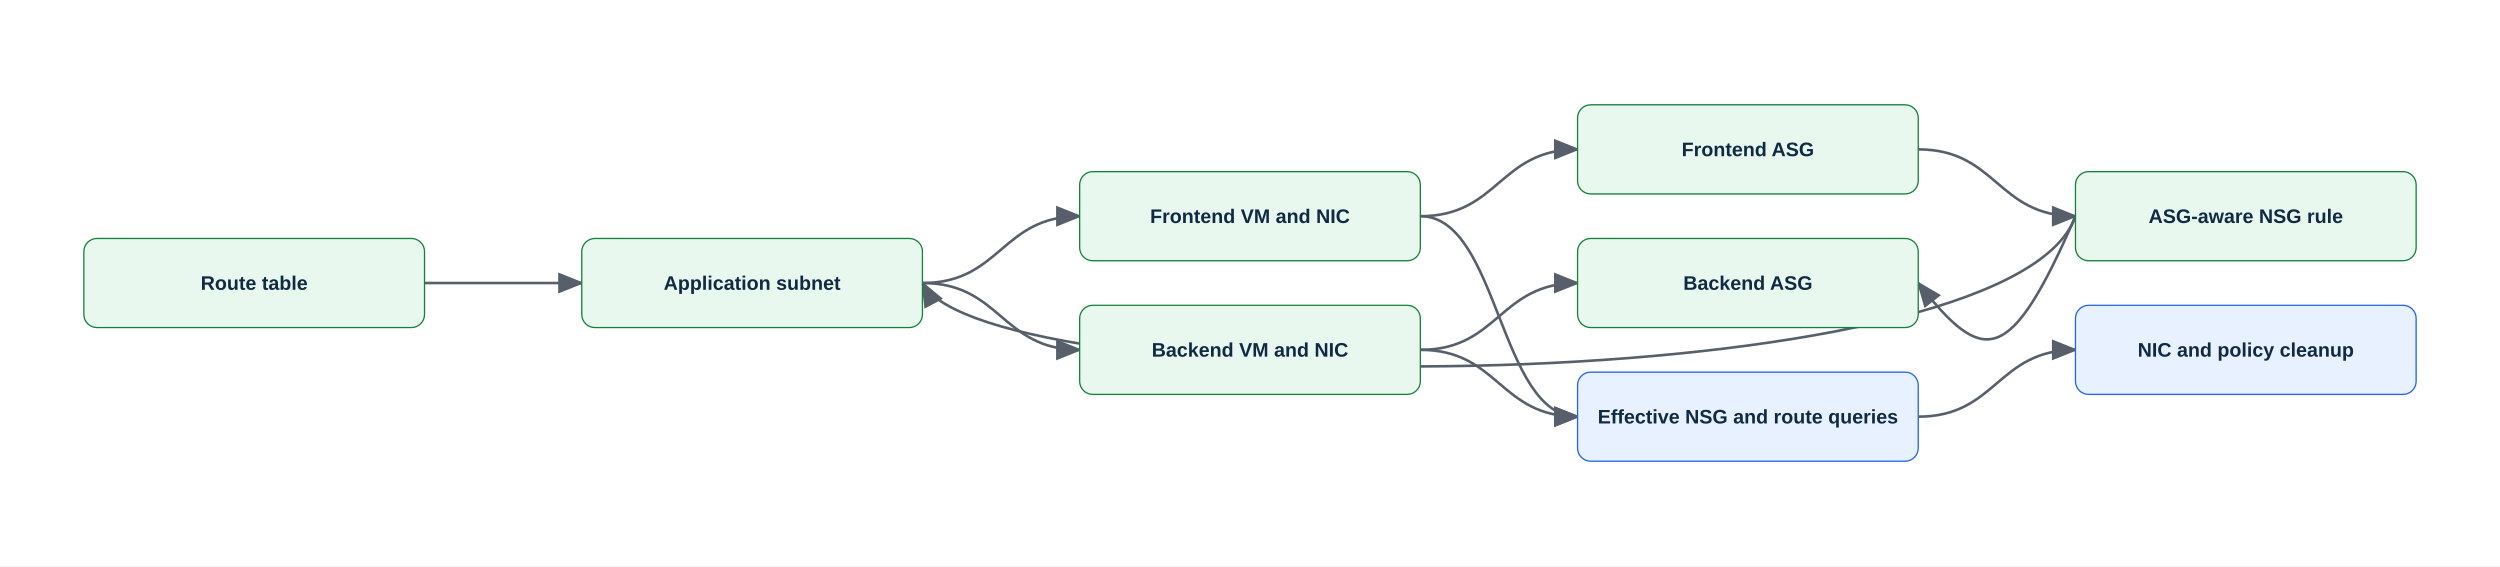
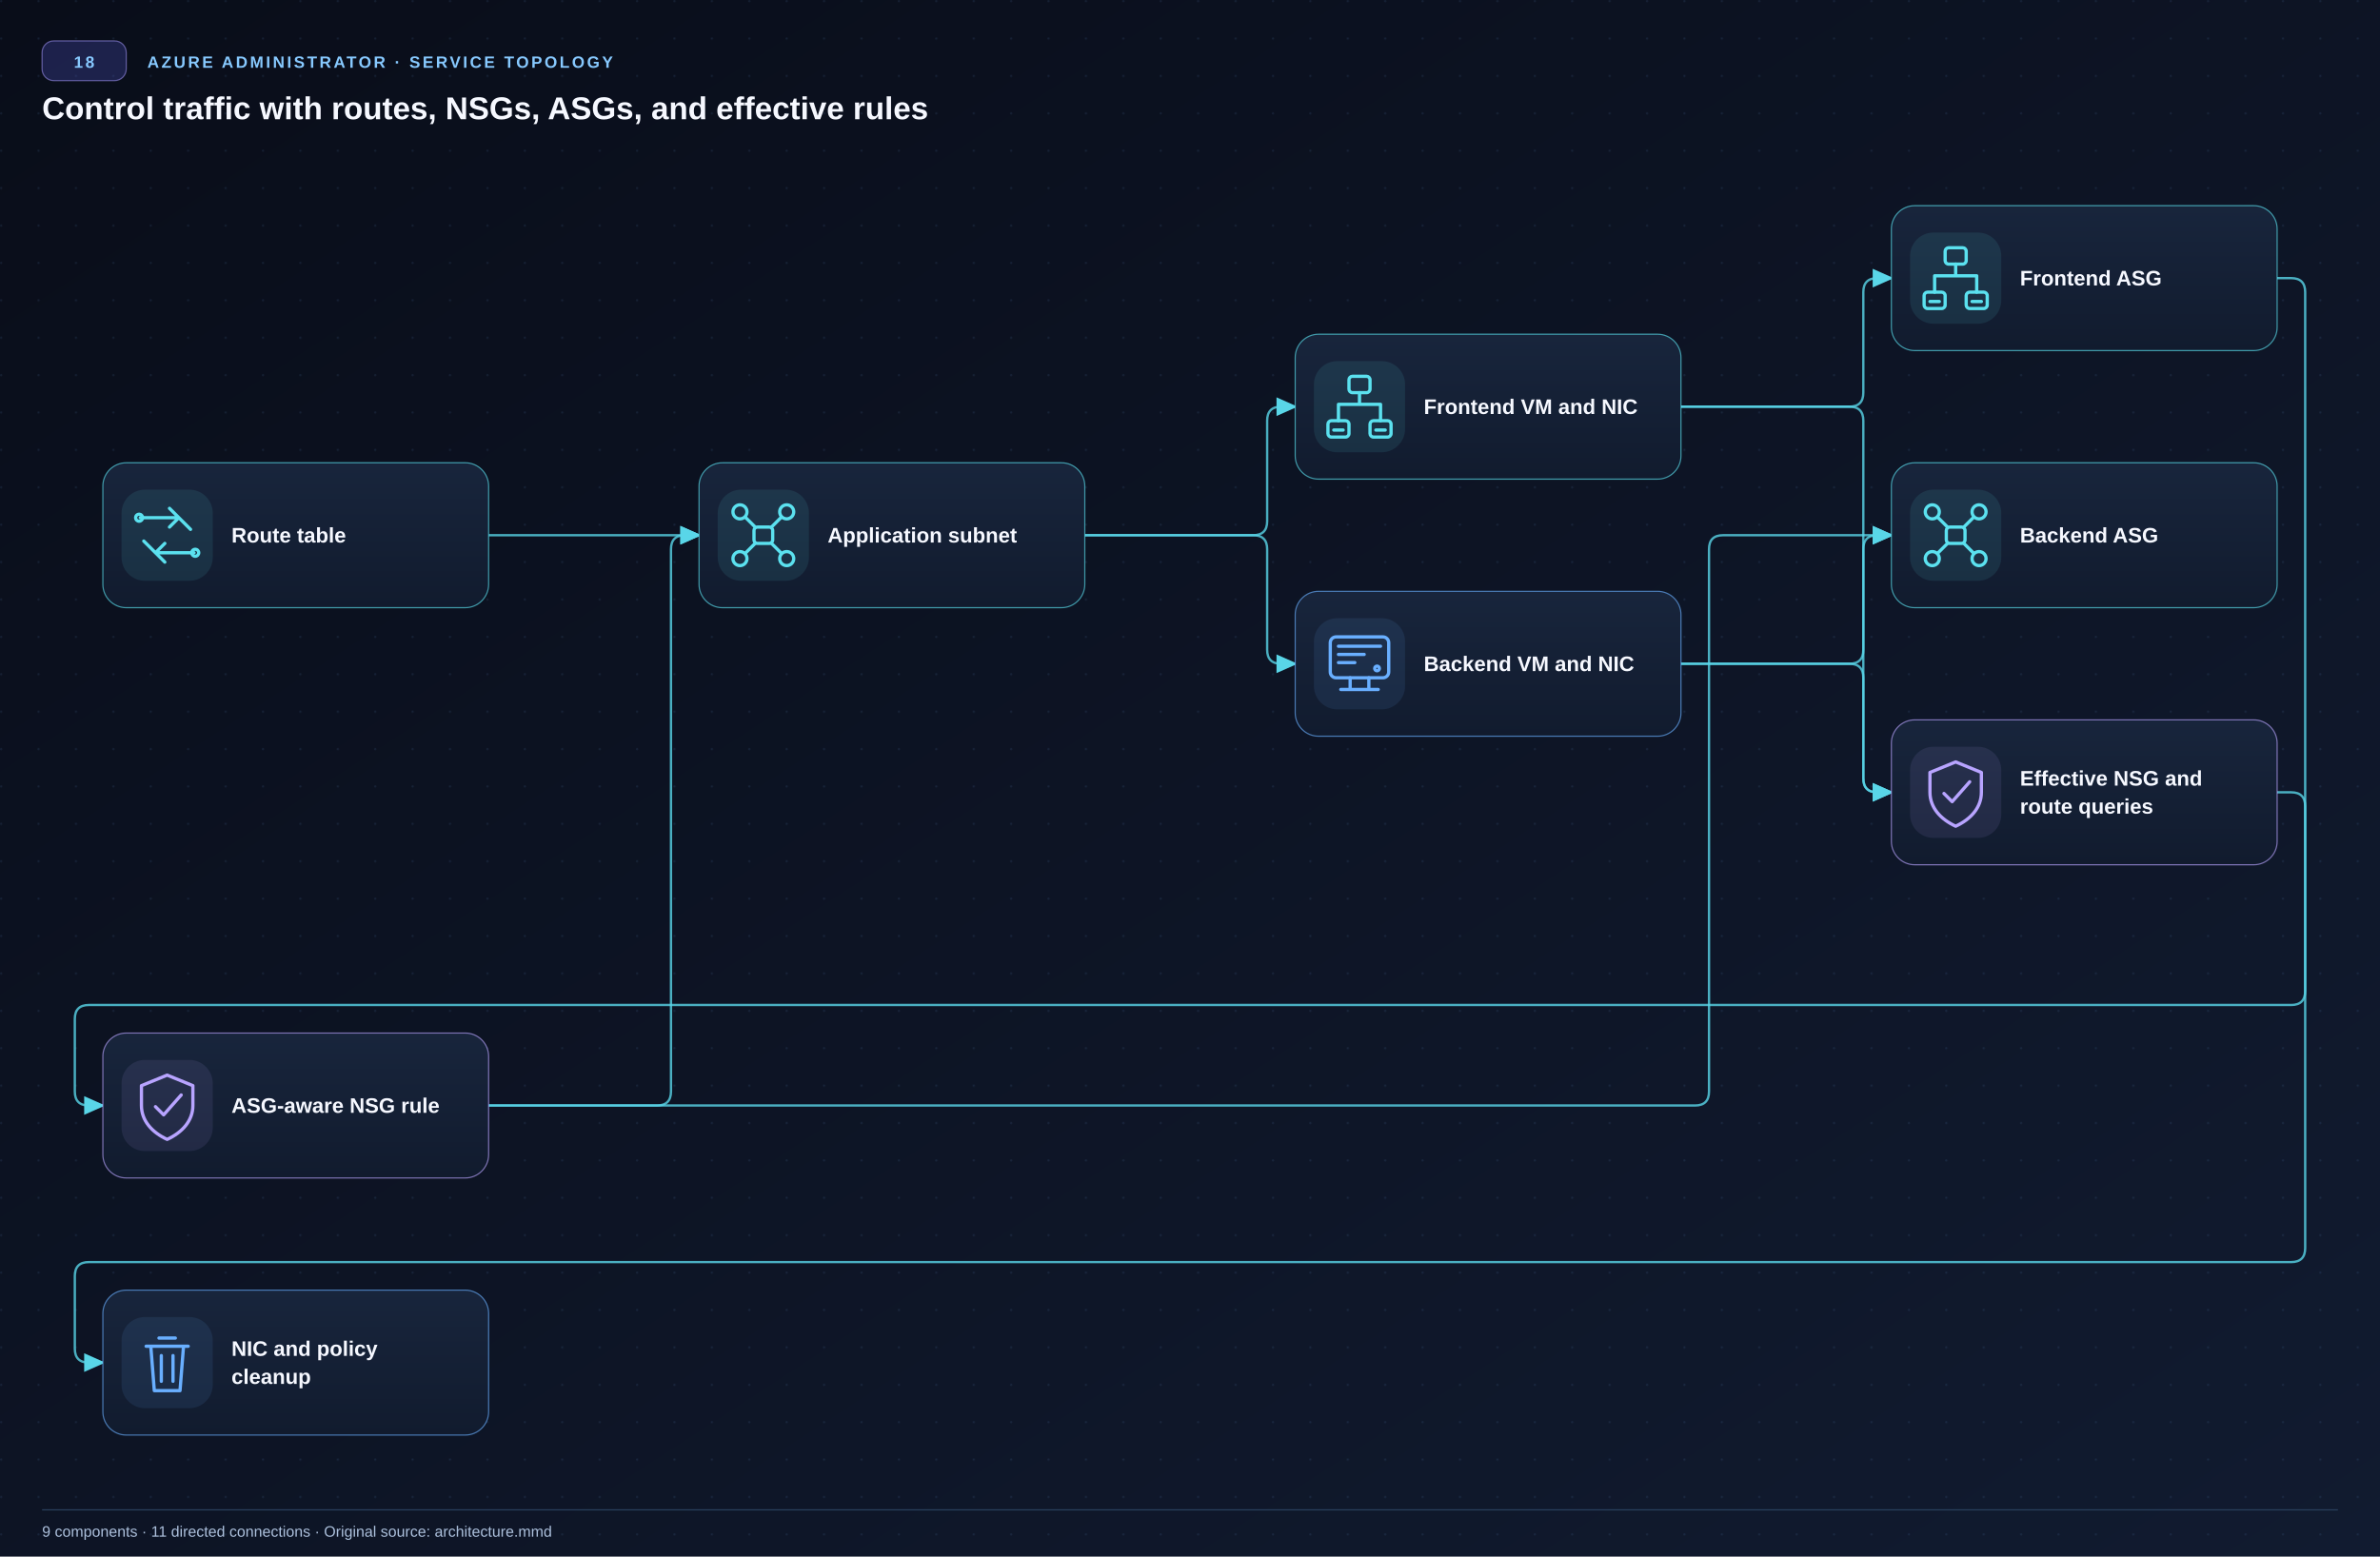
- <svg xmlns="http://www.w3.org/2000/svg" width="1908" height="432" viewBox="0 0 1908 432" role="img" aria-labelledby="lab18-title lab18-desc">
+ <svg xmlns="http://www.w3.org/2000/svg" width="2036" height="1332" viewBox="0 0 2036 1332" role="img" aria-labelledby="lab18-title lab18-desc">
  <defs>
-     <marker id="arrow" markerWidth="10" markerHeight="8" refX="9" refY="4" orient="auto" markerUnits="strokeWidth">
-       <path d="M 0 0 L 10 4 L 0 8 z" fill="#57606a" />
+     <linearGradient id="canvas-fill" x2="1" y2="1">
+       <stop stop-color="#090D19" />
+       <stop offset="1" stop-color="#111B30" />
+     </linearGradient>
+     <linearGradient id="card-fill" x2="0" y2="1">
+       <stop stop-color="#18253C" />
+       <stop offset="1" stop-color="#111B2E" />
+     </linearGradient>
+     <pattern id="grid" width="32" height="32" patternUnits="userSpaceOnUse">
+       <circle cx="1" cy="1" r="1" fill="#72A6E8" opacity=".10" />
+     </pattern>
+     <marker id="arrow" markerWidth="9" markerHeight="8" refX="8" refY="4" orient="auto" markerUnits="strokeWidth">
+       <path d="M0 0L9 4L0 8z" fill="#59D6E8" />
    </marker>
    <style>
-       .edge { fill: none; stroke: #57606a; stroke-width: 2; marker-end: url(#arrow); }
-       .edge-label-bg { fill: #ffffff; opacity: .94; }
-       .edge-label { fill: #57606a; font: 13px 'Segoe UI', Arial, sans-serif; text-anchor: middle; dominant-baseline: central; }
-       .node-label { font: 600 15px 'Segoe UI', Arial, sans-serif; text-anchor: middle; dominant-baseline: central; }
+       .edge { fill: none; stroke: #59D6E8; stroke-width: 2; stroke-opacity: .8; marker-end: url(#arrow); }
+       .node-label { fill: #F6F8FF; font: 600 18px 'Segoe UI', Arial, sans-serif; dominant-baseline: central; }
+       .edge-label { fill: #D9F8FD; font: 13px 'Segoe UI', Arial, sans-serif; text-anchor: middle; dominant-baseline: central; }
+       .heading { fill: #F6F8FF; font: 700 27px 'Segoe UI', Arial, sans-serif; }
+       .eyebrow { fill: #87C9FF; font: 600 14px 'Segoe UI', Arial, sans-serif; letter-spacing: 2px; }
+       .footer { fill: #ACC0DC; font: 13px 'Segoe UI', Arial, sans-serif; }
    </style>
  </defs>
-   <rect width="100%" height="100%" fill="#ffffff" />
+   <rect width="100%" height="100%" fill="url(#canvas-fill)" />
+   <rect width="100%" height="100%" fill="url(#grid)" />
  <g aria-hidden="true">
-     <path class="edge" d="M 1084 165 C 1144 165, 1144 114, 1204 114" />
-     <path class="edge" d="M 1084 267 C 1144 267, 1144 216, 1204 216" />
-     <path class="edge" d="M 1464 114 C 1524 114, 1524 165, 1584 165" />
-     <path class="edge" d="M 1584 165 C 1534 280, 1514 280, 1464 216" />
-     <path class="edge" d="M 324 216 C 384 216, 384 216, 444 216" />
-     <path class="edge" d="M 1584 165 C 1534 308, 754 308, 704 216" />
-     <path class="edge" d="M 704 216 C 764 216, 764 165, 824 165" />
-     <path class="edge" d="M 704 216 C 764 216, 764 267, 824 267" />
-     <path class="edge" d="M 1084 165 C 1144 165, 1144 318, 1204 318" />
-     <path class="edge" d="M 1084 267 C 1144 267, 1144 318, 1204 318" />
-     <path class="edge" d="M 1464 318 C 1524 318, 1524 267, 1584 267" />
-     <rect x="824" y="131" width="260" height="68" rx="10" fill="#e9f8ef" stroke="#16803a" />
-     <text x="954" y="165" class="node-label" fill="#102a43">Frontend VM and NIC</text>
-     <rect x="1204" y="80" width="260" height="68" rx="10" fill="#e9f8ef" stroke="#16803a" />
-     <text x="1334" y="114" class="node-label" fill="#102a43">Frontend ASG</text>
-     <rect x="824" y="233" width="260" height="68" rx="10" fill="#e9f8ef" stroke="#16803a" />
-     <text x="954" y="267" class="node-label" fill="#102a43">Backend VM and NIC</text>
-     <rect x="1204" y="182" width="260" height="68" rx="10" fill="#e9f8ef" stroke="#16803a" />
-     <text x="1334" y="216" class="node-label" fill="#102a43">Backend ASG</text>
-     <rect x="1584" y="131" width="260" height="68" rx="10" fill="#e9f8ef" stroke="#16803a" />
-     <text x="1714" y="165" class="node-label" fill="#102a43">ASG-aware NSG rule</text>
-     <rect x="64" y="182" width="260" height="68" rx="10" fill="#e9f8ef" stroke="#16803a" />
-     <text x="194" y="216" class="node-label" fill="#102a43">Route table</text>
-     <rect x="444" y="182" width="260" height="68" rx="10" fill="#e9f8ef" stroke="#16803a" />
-     <text x="574" y="216" class="node-label" fill="#102a43">Application subnet</text>
-     <rect x="1204" y="284" width="260" height="68" rx="10" fill="#e8f1ff" stroke="#2563eb" />
-     <text x="1334" y="318" class="node-label" fill="#102a43">Effective NSG and route queries</text>
-     <rect x="1584" y="233" width="260" height="68" rx="10" fill="#e8f1ff" stroke="#2563eb" />
-     <text x="1714" y="267" class="node-label" fill="#102a43">NIC and policy cleanup</text>
+     <rect x="36" y="35" width="72" height="34" rx="10" fill="#6366F1" fill-opacity=".23" stroke="#A295F9" stroke-opacity=".55" />
+     <text x="72" y="58" class="eyebrow" text-anchor="middle">18</text>
+     <text x="126" y="58" class="eyebrow">AZURE ADMINISTRATOR · SERVICE TOPOLOGY</text>
+     <text x="36" y="102" class="heading">Control traffic with routes, NSGs, ASGs, and effective rules</text>
+     <path id="edge-0" data-source="F" data-target="FA" class="edge" d="M 1438 348 L 1582 348 Q 1594 348 1594 336 L 1594 250 Q 1594 238 1606 238 L 1618 238" />
+     <path id="edge-1" data-source="B" data-target="BA" class="edge" d="M 1438 568 L 1582 568 Q 1594 568 1594 556 L 1594 470 Q 1594 458 1606 458 L 1618 458" />
+     <path id="edge-2" data-source="FA" data-target="N" class="edge" d="M 1948 238 L 1960 238 Q 1972 238 1972 250 L 1972 848 Q 1972 860 1960 860 L 76 860 Q 64 860 64 872 L 64 934 Q 64 946 76 946 L 88 946" />
+     <path id="edge-3" data-source="N" data-target="BA" class="edge" d="M 418 946 L 1450 946 Q 1462 946 1462 934 L 1462 470 Q 1462 458 1474 458 L 1618 458" />
+     <path id="edge-4" data-source="RT" data-target="S" class="edge" d="M 418 458 L 598 458" />
+     <path id="edge-5" data-source="N" data-target="S" class="edge" d="M 418 946 L 562 946 Q 574 946 574 934 L 574 470 Q 574 458 586 458 L 598 458" />
+     <path id="edge-6" data-source="S" data-target="F" class="edge" d="M 928 458 L 1072 458 Q 1084 458 1084 446 L 1084 360 Q 1084 348 1096 348 L 1108 348" />
+     <path id="edge-7" data-source="S" data-target="B" class="edge" d="M 928 458 L 1072 458 Q 1084 458 1084 470 L 1084 556 Q 1084 568 1096 568 L 1108 568" />
+     <path id="edge-8" data-source="F" data-target="E" class="edge" d="M 1438 348 L 1582 348 Q 1594 348 1594 360 L 1594 666 Q 1594 678 1606 678 L 1618 678" />
+     <path id="edge-9" data-source="B" data-target="E" class="edge" d="M 1438 568 L 1582 568 Q 1594 568 1594 580 L 1594 666 Q 1594 678 1606 678 L 1618 678" />
+     <path id="edge-10" data-source="E" data-target="C" class="edge" d="M 1948 678 L 1960 678 Q 1972 678 1972 690 L 1972 1068 Q 1972 1080 1960 1080 L 76 1080 Q 64 1080 64 1092 L 64 1154 Q 64 1166 76 1166 L 88 1166" />
+     <g id="node-F" data-service-icon="balance">
+       <rect x="1108" y="286" width="330" height="124" rx="20" fill="url(#card-fill)" stroke="#5BE1EF" stroke-opacity=".64" />
+       <rect x="1124" y="309" width="78" height="78" rx="20" fill="#5BE1EF" fill-opacity=".10" />
+       <g transform="translate(1131 316)" fill="none" stroke="#5BE1EF" stroke-width="2.8" stroke-linecap="round" stroke-linejoin="round">
+         <rect x="23" y="6" width="18" height="14" rx="3" />
+         <rect x="5" y="44" width="18" height="14" rx="3" />
+         <rect x="41" y="44" width="18" height="14" rx="3" />
+         <path d="M32 20v10H14v14M32 30h18v14M10 52h8M46 52h8" />
+       </g>
+       <text x="1218" y="348" class="node-label">Frontend VM and NIC</text>
+     </g>
+     <g id="node-FA" data-service-icon="balance">
+       <rect x="1618" y="176" width="330" height="124" rx="20" fill="url(#card-fill)" stroke="#5BE1EF" stroke-opacity=".64" />
+       <rect x="1634" y="199" width="78" height="78" rx="20" fill="#5BE1EF" fill-opacity=".10" />
+       <g transform="translate(1641 206)" fill="none" stroke="#5BE1EF" stroke-width="2.8" stroke-linecap="round" stroke-linejoin="round">
+         <rect x="23" y="6" width="18" height="14" rx="3" />
+         <rect x="5" y="44" width="18" height="14" rx="3" />
+         <rect x="41" y="44" width="18" height="14" rx="3" />
+         <path d="M32 20v10H14v14M32 30h18v14M10 52h8M46 52h8" />
+       </g>
+       <text x="1728" y="238" class="node-label">Frontend ASG</text>
+     </g>
+     <g id="node-B" data-service-icon="vm">
+       <rect x="1108" y="506" width="330" height="124" rx="20" fill="url(#card-fill)" stroke="#69AFFF" stroke-opacity=".64" />
+       <rect x="1124" y="529" width="78" height="78" rx="20" fill="#69AFFF" fill-opacity=".10" />
+       <g transform="translate(1131 536)" fill="none" stroke="#69AFFF" stroke-width="2.8" stroke-linecap="round" stroke-linejoin="round">
+         <rect x="7" y="9" width="50" height="35" rx="5" />
+         <path d="M24 44v9M40 44v9M16 54h32M14 17h36M14 24h22M14 31h14" />
+         <circle cx="47" cy="36" r="2" />
+       </g>
+       <text x="1218" y="568" class="node-label">Backend VM and NIC</text>
+     </g>
+     <g id="node-BA" data-service-icon="network">
+       <rect x="1618" y="396" width="330" height="124" rx="20" fill="url(#card-fill)" stroke="#5BE1EF" stroke-opacity=".64" />
+       <rect x="1634" y="419" width="78" height="78" rx="20" fill="#5BE1EF" fill-opacity=".10" />
+       <g transform="translate(1641 426)" fill="none" stroke="#5BE1EF" stroke-width="2.8" stroke-linecap="round" stroke-linejoin="round">
+         <rect x="24" y="25" width="16" height="14" rx="3" />
+         <circle cx="12" cy="12" r="6" />
+         <circle cx="52" cy="12" r="6" />
+         <circle cx="12" cy="52" r="6" />
+         <circle cx="52" cy="52" r="6" />
+         <path d="M17 17l8 8M47 17l-8 8M17 47l8-8M47 47l-8-8" />
+       </g>
+       <text x="1728" y="458" class="node-label">Backend ASG</text>
+     </g>
+     <g id="node-N" data-service-icon="shield">
+       <rect x="88" y="884" width="330" height="124" rx="20" fill="url(#card-fill)" stroke="#B8A4FF" stroke-opacity=".64" />
+       <rect x="104" y="907" width="78" height="78" rx="20" fill="#B8A4FF" fill-opacity=".10" />
+       <g transform="translate(111 914)" fill="none" stroke="#B8A4FF" stroke-width="2.8" stroke-linecap="round" stroke-linejoin="round">
+         <path d="M32 6l22 9v17c0 13-9 23-22 29C19 55 10 45 10 32V15z" />
+         <path d="M22 33l7 7 15-17" />
+       </g>
+       <text x="198" y="946" class="node-label">ASG-aware NSG rule</text>
+     </g>
+     <g id="node-RT" data-service-icon="route">
+       <rect x="88" y="396" width="330" height="124" rx="20" fill="url(#card-fill)" stroke="#5BE1EF" stroke-opacity=".64" />
+       <rect x="104" y="419" width="78" height="78" rx="20" fill="#5BE1EF" fill-opacity=".10" />
+       <g transform="translate(111 426)" fill="none" stroke="#5BE1EF" stroke-width="2.8" stroke-linecap="round" stroke-linejoin="round">
+         <path d="M9 17h33l10 10M42 17l-8-8M42 17l-8 8M55 47H22L12 37M22 47l8-8M22 47l8 8" />
+         <circle cx="8" cy="17" r="3" />
+         <circle cx="56" cy="47" r="3" />
+       </g>
+       <text x="198" y="458" class="node-label">Route table</text>
+     </g>
+     <g id="node-S" data-service-icon="network">
+       <rect x="598" y="396" width="330" height="124" rx="20" fill="url(#card-fill)" stroke="#5BE1EF" stroke-opacity=".64" />
+       <rect x="614" y="419" width="78" height="78" rx="20" fill="#5BE1EF" fill-opacity=".10" />
+       <g transform="translate(621 426)" fill="none" stroke="#5BE1EF" stroke-width="2.8" stroke-linecap="round" stroke-linejoin="round">
+         <rect x="24" y="25" width="16" height="14" rx="3" />
+         <circle cx="12" cy="12" r="6" />
+         <circle cx="52" cy="12" r="6" />
+         <circle cx="12" cy="52" r="6" />
+         <circle cx="52" cy="52" r="6" />
+         <path d="M17 17l8 8M47 17l-8 8M17 47l8-8M47 47l-8-8" />
+       </g>
+       <text x="708" y="458" class="node-label">Application subnet</text>
+     </g>
+     <g id="node-E" data-service-icon="shield">
+       <rect x="1618" y="616" width="330" height="124" rx="20" fill="url(#card-fill)" stroke="#B8A4FF" stroke-opacity=".64" />
+       <rect x="1634" y="639" width="78" height="78" rx="20" fill="#B8A4FF" fill-opacity=".10" />
+       <g transform="translate(1641 646)" fill="none" stroke="#B8A4FF" stroke-width="2.8" stroke-linecap="round" stroke-linejoin="round">
+         <path d="M32 6l22 9v17c0 13-9 23-22 29C19 55 10 45 10 32V15z" />
+         <path d="M22 33l7 7 15-17" />
+       </g>
+       <text x="1728" y="666" class="node-label">Effective NSG and</text>
+       <text x="1728" y="690" class="node-label">route queries</text>
+     </g>
+     <g id="node-C" data-service-icon="cleanup">
+       <rect x="88" y="1104" width="330" height="124" rx="20" fill="url(#card-fill)" stroke="#69AFFF" stroke-opacity=".64" />
+       <rect x="104" y="1127" width="78" height="78" rx="20" fill="#69AFFF" fill-opacity=".10" />
+       <g transform="translate(111 1134)" fill="none" stroke="#69AFFF" stroke-width="2.8" stroke-linecap="round" stroke-linejoin="round">
+         <path d="M14 18h36M25 11h14M18 18l3 38h22l3-38M27 26v22M37 26v22" />
+       </g>
+       <text x="198" y="1154" class="node-label">NIC and policy</text>
+       <text x="198" y="1178" class="node-label">cleanup</text>
+     </g>
+     <path d="M36 1292H2000" stroke="#29405D" />
+     <text x="36" y="1315" class="footer">9 components · 11 directed connections · Original source: architecture.mmd</text>
  </g>
</svg>
